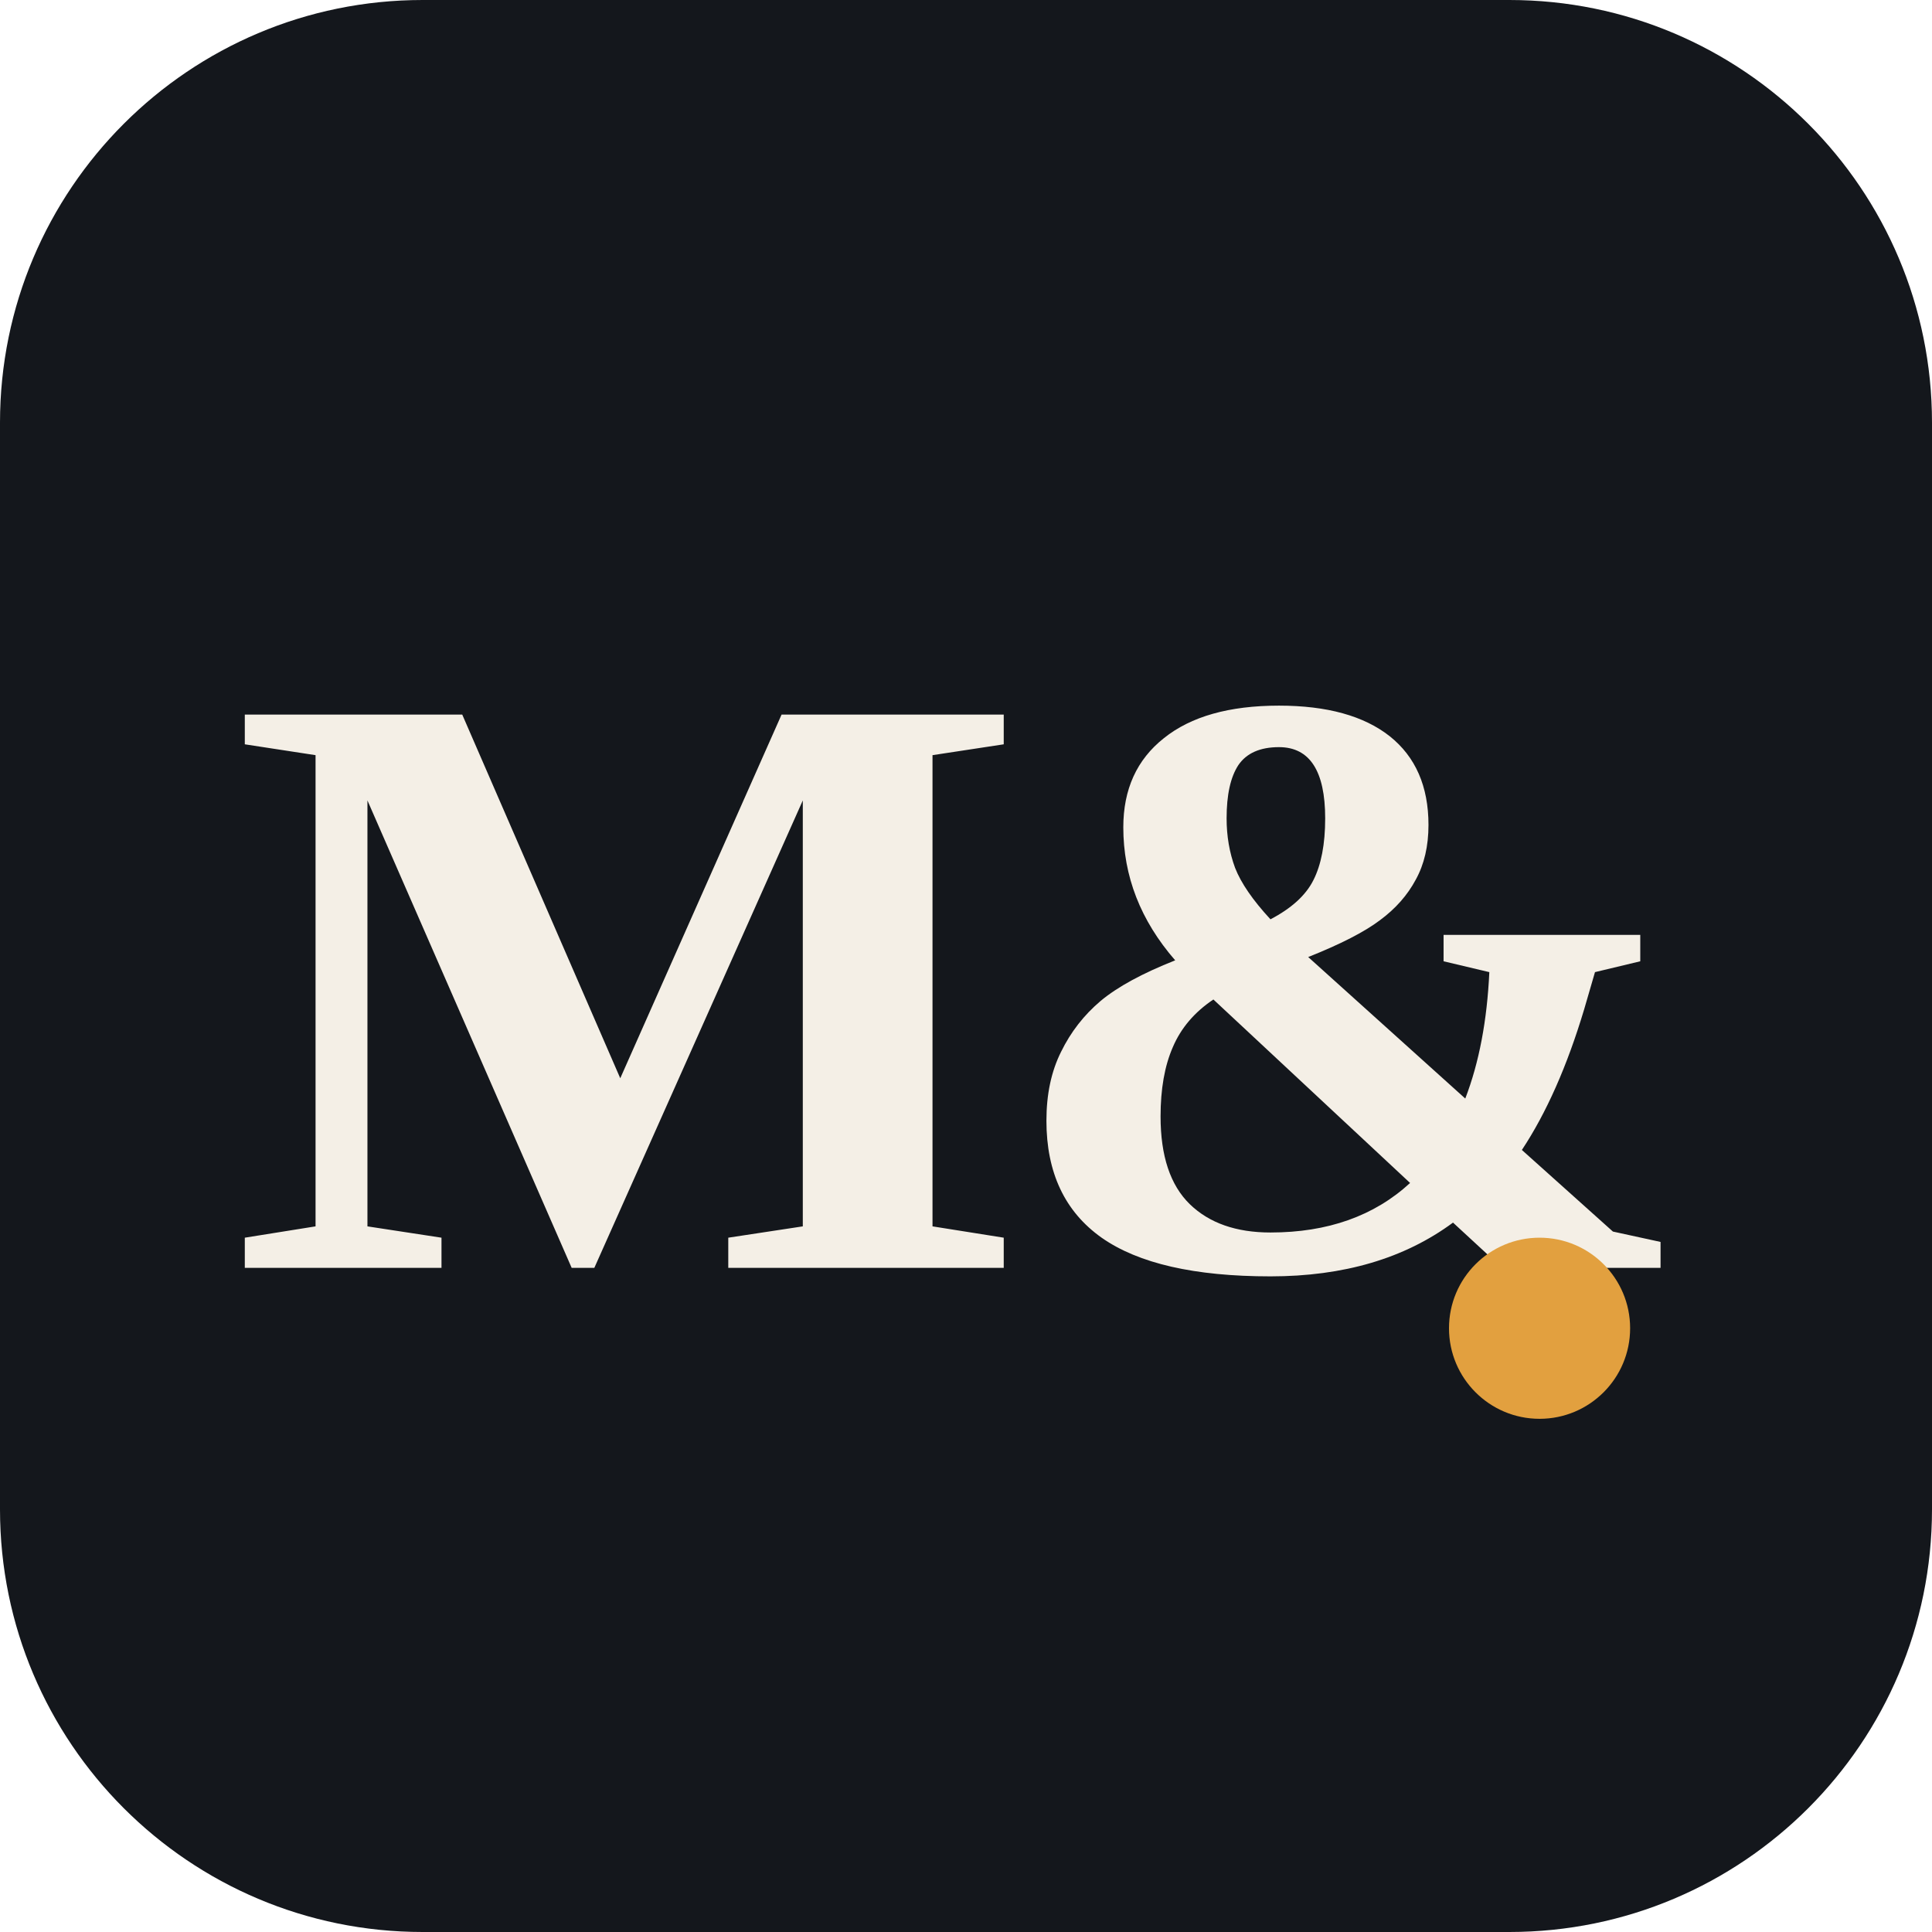
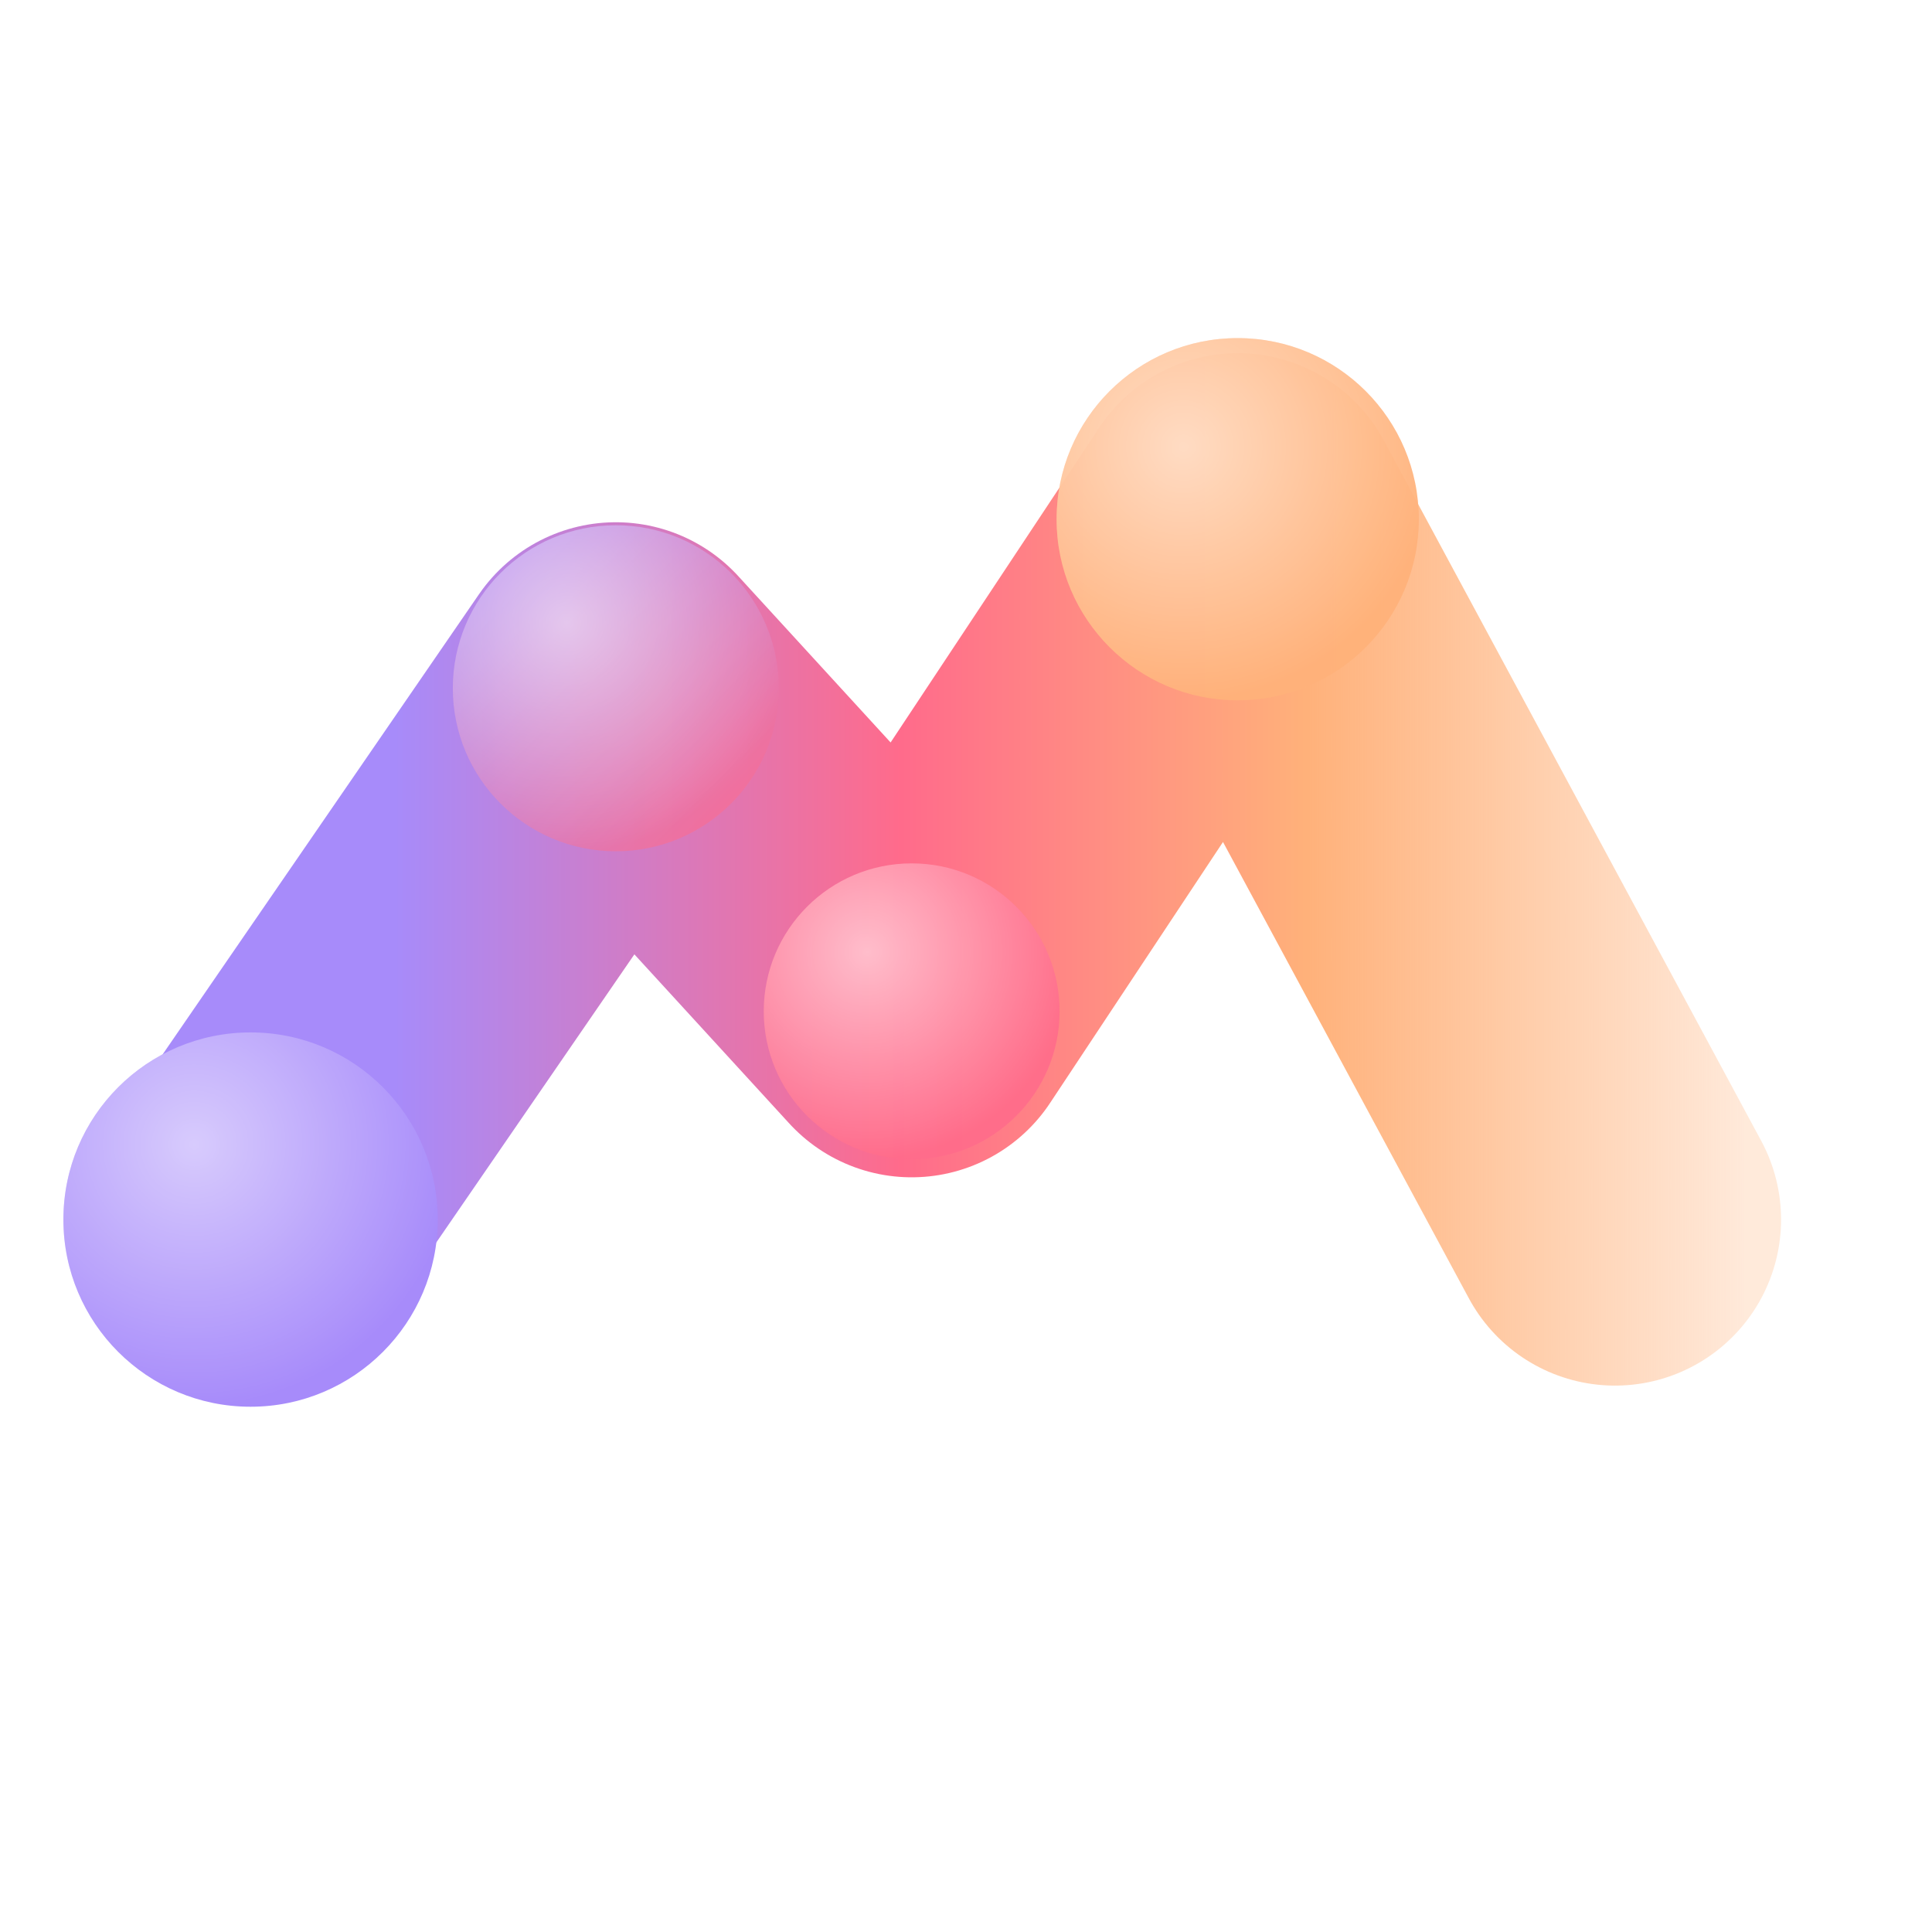
- <svg xmlns="http://www.w3.org/2000/svg" viewBox="0 0 64 64" role="img" aria-label="Match &amp; CO.">
-   <rect width="64" height="64" rx="14" fill="#14171c" />
-   <text x="32" y="42" text-anchor="middle" font-family="Georgia, 'Times New Roman', serif" font-size="28" font-weight="700" fill="#f4efe6" letter-spacing="-1">M&amp;</text>
-   <circle cx="51" cy="44" r="3" fill="#e2a03f" />
+ <svg xmlns="http://www.w3.org/2000/svg" viewBox="0 0 64 64" width="64" height="64" role="img" aria-label="Match &amp; Co">
+   <defs>
+     <linearGradient id="fvg" gradientUnits="userSpaceOnUse" x1="1.9" y1="0" x2="57.8" y2="0">
+       <stop offset="0" stop-color="#A78BFA" />
+       <stop offset="0.2" stop-color="#A78BFA" />
+       <stop offset="0.5" stop-color="#FF6B8B" />
+       <stop offset="0.74" stop-color="#FFB17A" />
+       <stop offset="1" stop-color="#FFB17A" stop-opacity="0.28" />
+     </linearGradient>
+     <radialGradient id="fvh" cx="0.35" cy="0.3" r="0.7">
+       <stop offset="0" stop-color="#fff" stop-opacity="0.55" />
+       <stop offset="1" stop-color="#fff" stop-opacity="0" />
+     </radialGradient>
+     <linearGradient id="fvb" x1="0" y1="0" x2="1" y2="1">
+       <stop offset="0" stop-color="#A78BFA" />
+       <stop offset="1" stop-color="#FF6B8B" />
+     </linearGradient>
+   </defs>
+   <path d="M8.3,40.4 L20.4,22.8 L30.2,33.5 L41.0,17.2 L53.5,40.4" fill="none" stroke="url(#fvg)" stroke-width="11" stroke-linecap="round" stroke-linejoin="round" />
+   <circle cx="8.3" cy="40.4" r="6.2" fill="#A78BFA" opacity="1" />
+   <circle cx="8.3" cy="40.4" r="6.2" fill="url(#fvh)" />
+   <circle cx="20.4" cy="22.8" r="5.4" fill="url(#fvb)" opacity="0.92" />
+   <circle cx="20.4" cy="22.8" r="5.4" fill="url(#fvh)" />
+   <circle cx="30.2" cy="33.5" r="4.9" fill="#FF6B8B" opacity="0.9" />
+   <circle cx="30.2" cy="33.5" r="4.9" fill="url(#fvh)" />
+   <circle cx="41.0" cy="17.2" r="6.0" fill="#FFB17A" opacity="0.95" />
+   <circle cx="41.0" cy="17.2" r="6.0" fill="url(#fvh)" />
</svg>
